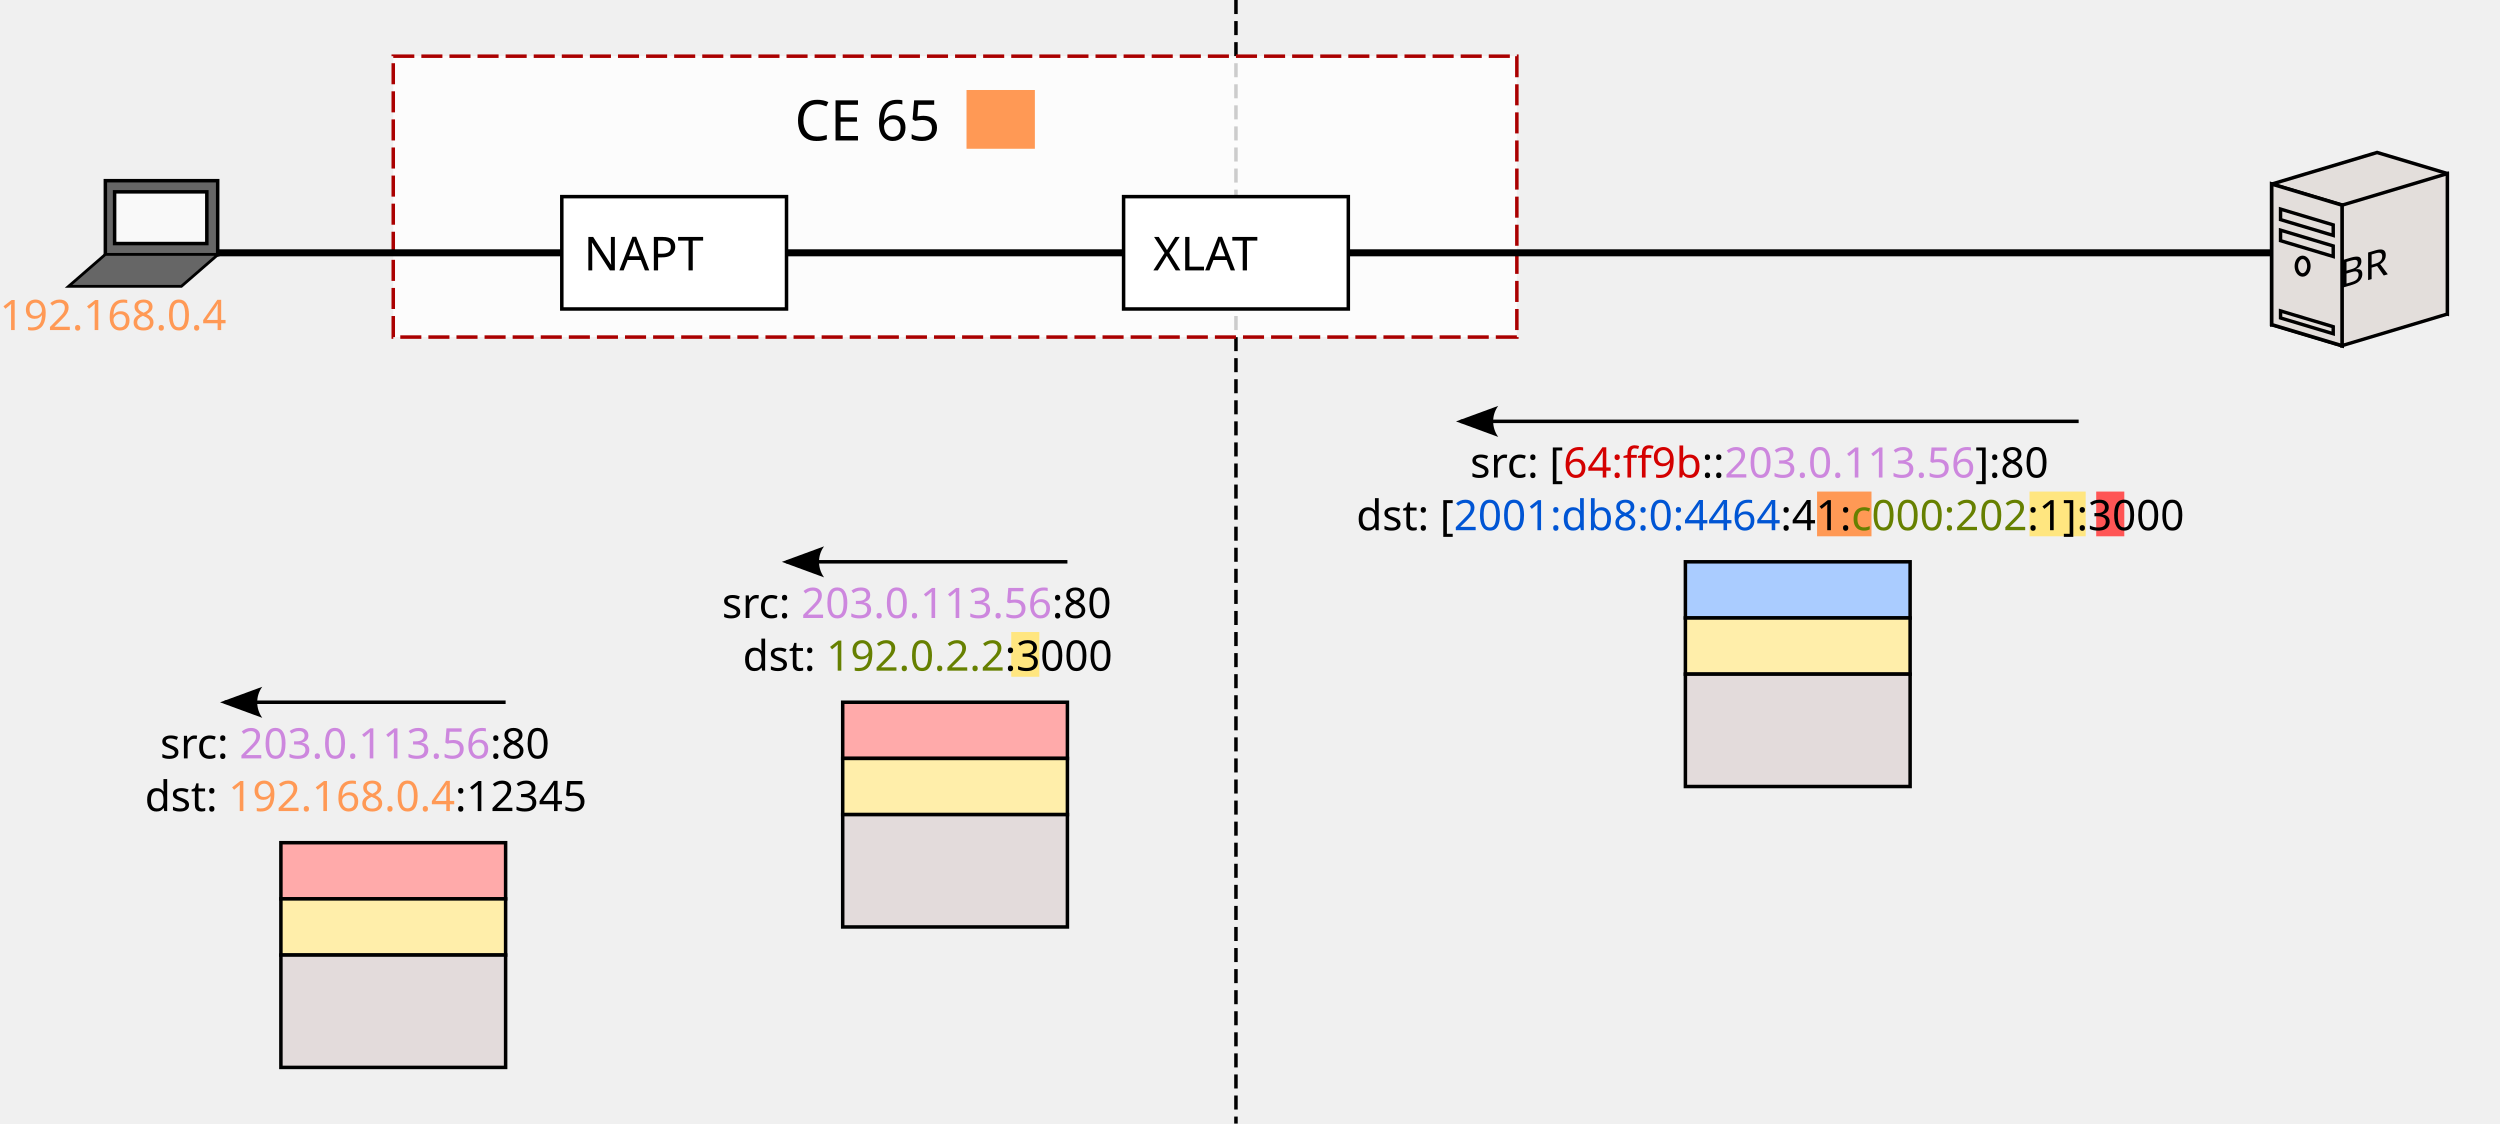
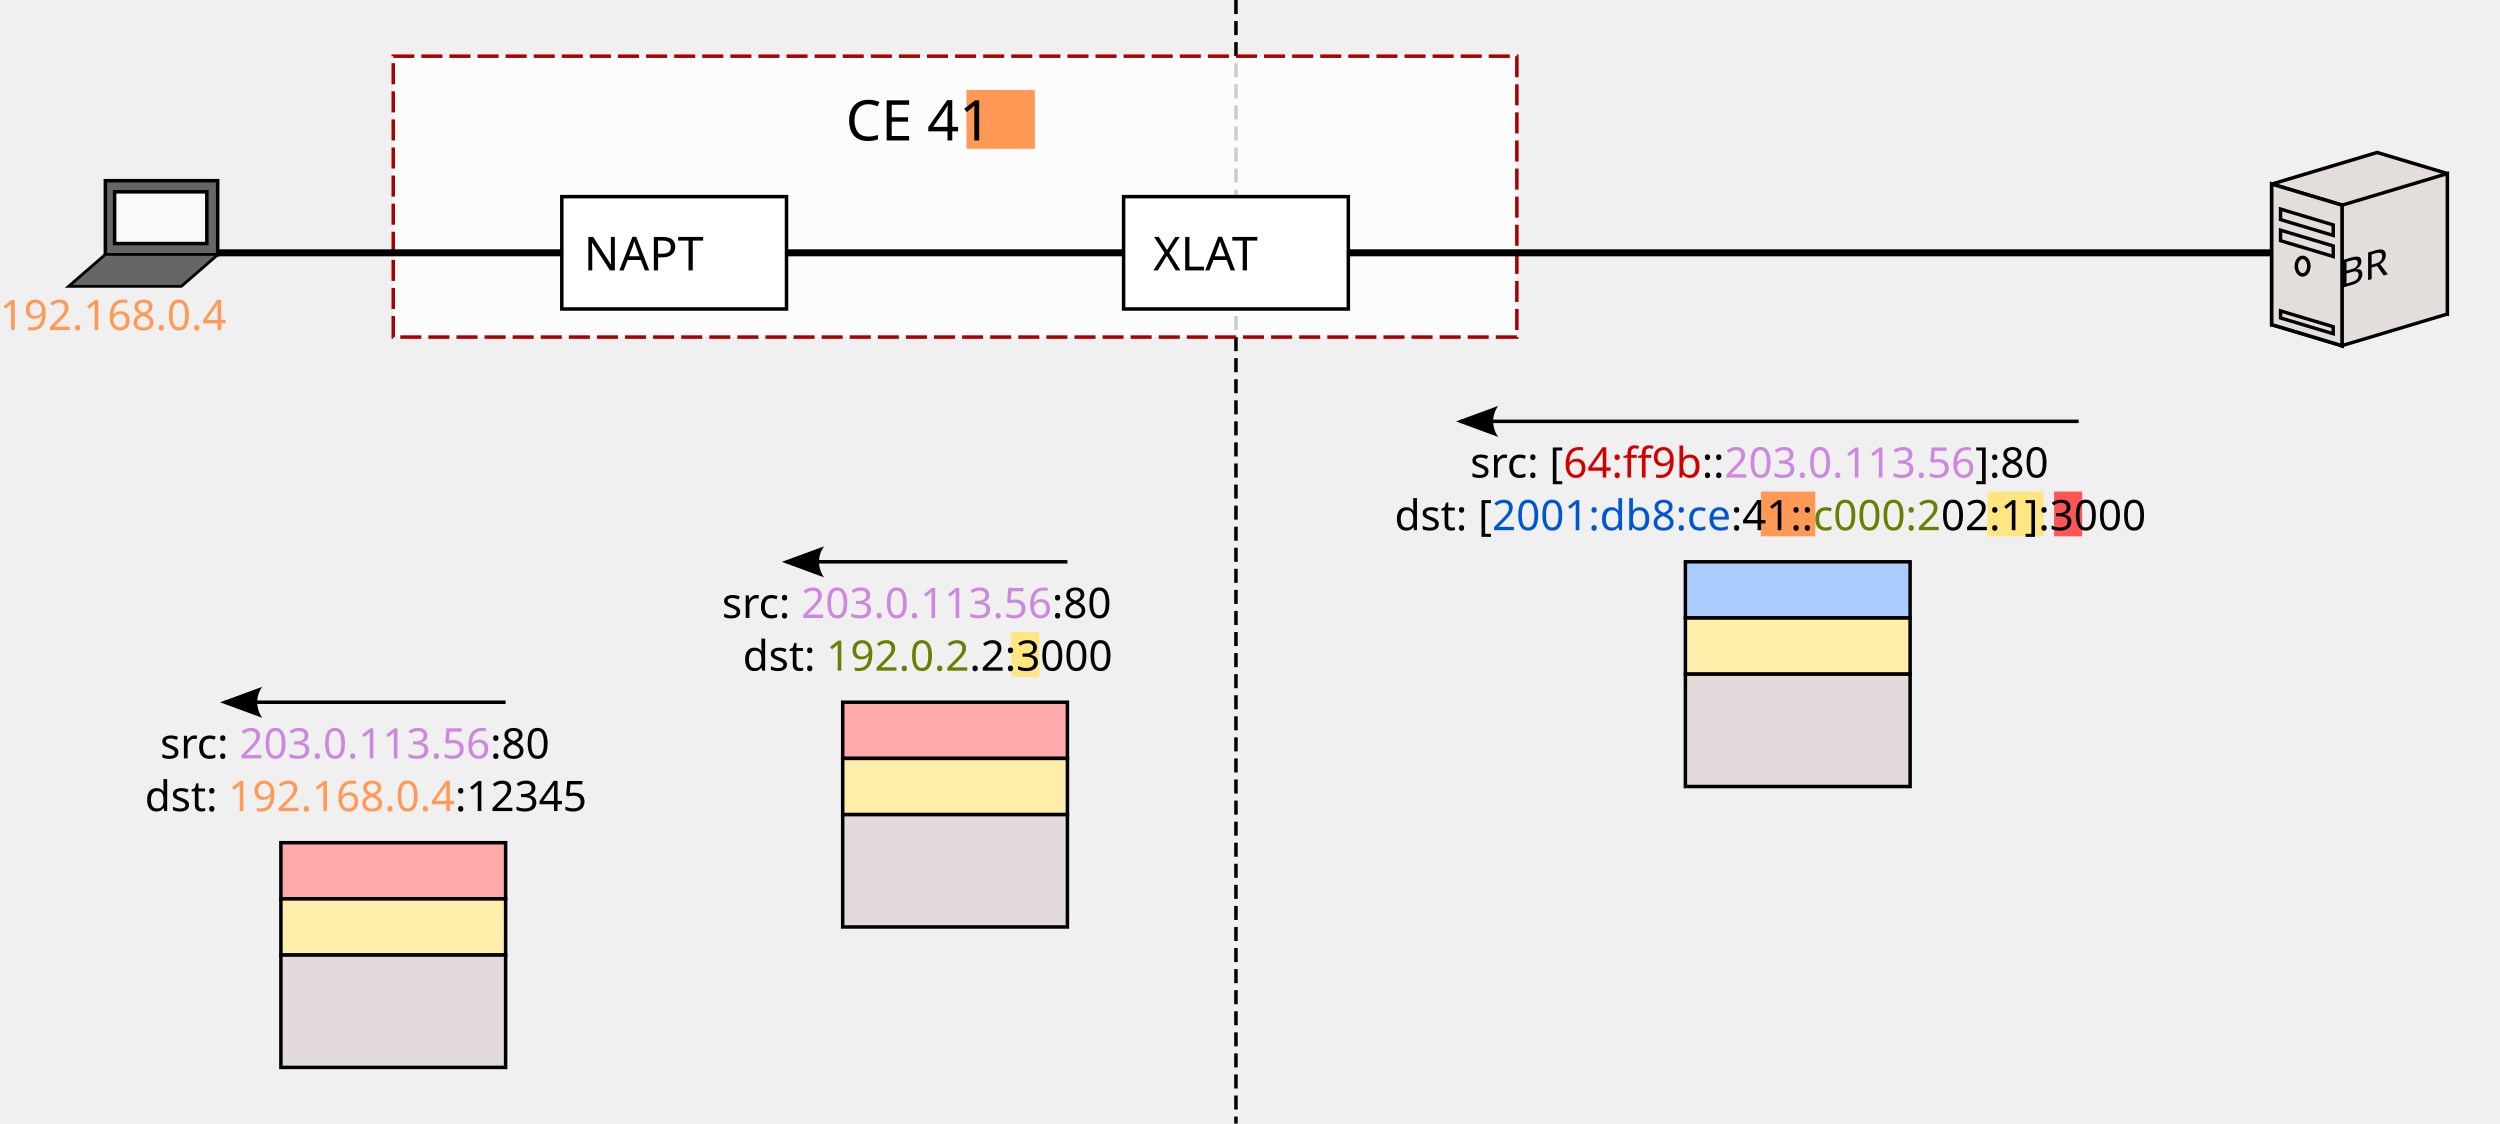
<svg xmlns="http://www.w3.org/2000/svg" xmlns:xlink="http://www.w3.org/1999/xlink" width="712" height="320" id="svg2" version="1.1">
  <defs id="defs4">
    <marker orient="auto" refY="0" refX="0" id="Arrow2Lend" style="overflow:visible">
      <path id="path4784" style="fill-rule:evenodd;stroke-width:0.625;stroke-linejoin:round" d="M 8.719,4.034 -2.207,0.016 8.719,-4.002 c -1.745,2.372 -1.735,5.617 -6e-7,8.035 z" transform="matrix(-1.1,0,0,-1.1,-1.1,0)" />
    </marker>
  </defs>
  <g id="layer1" transform="translate(0,-860.3622)" style="display:inline">
    <path style="fill:none;stroke:#000000;stroke-width:1;stroke-linecap:butt;stroke-linejoin:miter;stroke-miterlimit:4;stroke-dasharray:4, 2;stroke-dashoffset:0;stroke-opacity:1" d="M 352,860.362 V 1180.362" id="path3076" />
    <rect style="fill:#ffffff;fill-opacity:0.8;stroke:#aa0000;stroke-width:1;stroke-miterlimit:4;stroke-dasharray:6, 2;stroke-dashoffset:0" id="rect1047" width="320" height="80" x="112" y="876.362" />
    <path style="fill:none;stroke:#000000;stroke-width:2;stroke-linecap:butt;stroke-linejoin:miter;stroke-miterlimit:4;stroke-dasharray:none;stroke-opacity:1" d="M 48,932.362 H 672" id="path3823" />
    <g id="g3141" style="display:inline" transform="matrix(0.7270794,0,0,0.7270794,10.00957,120.8574)">
      <rect style="fill:#666666;stroke:#000000;stroke-width:1.375;stroke-miterlimit:4;stroke-dasharray:none" id="rect3143" width="44" height="29" x="27.5" y="163.5" transform="translate(0,924.3622)" />
      <rect style="fill:#666666;stroke:#000000;stroke-width:1.699;stroke-miterlimit:4;stroke-dasharray:none" id="rect3145" width="44.176" height="19.089" x="1313.716" y="1703.361" transform="matrix(1,0,-0.7551013,0.6556081,0,0)" />
      <rect transform="translate(0,924.3622)" style="fill:#f9f9f9;stroke:#000000;stroke-width:1.375;stroke-miterlimit:4;stroke-dasharray:none" id="rect3147" width="36.125" height="20.25" x="31.125" y="167.875" />
    </g>
    <flowRoot xml:space="preserve" id="flowRoot3068" style="font-style:normal;font-weight:normal;line-height:0.01%;font-family:sans-serif;letter-spacing:0px;word-spacing:0px;fill:#000000;fill-opacity:1;stroke:none" transform="translate(0,796.3622)">
      <flowRegion id="flowRegion3070" style="font-family:sans-serif">
        <rect id="rect3072" width="198.741" height="116.942" x="13.33" y="-59.077" />
      </flowRegion>
      <flowPara id="flowPara3074" style="font-size:12px;line-height:1.25;font-family:sans-serif"> </flowPara>
    </flowRoot>
    <rect style="fill:#ffffff;fill-opacity:1;stroke:#000000;stroke-width:1;stroke-miterlimit:4;stroke-dasharray:none" id="rect983" width="64" height="32" x="160" y="916.362" />
    <text xml:space="preserve" style="font-size:13.333px;line-height:1.25;font-family:sans-serif;text-align:center;text-anchor:middle" x="192" y="937.362" id="text991">
      <tspan id="tspan989" x="192" y="937.362">NAPT</tspan>
    </text>
    <rect style="fill:#ffffff;fill-opacity:1;stroke:#000000;stroke-width:1;stroke-miterlimit:4;stroke-dasharray:none" id="rect993" width="64" height="32" x="320" y="916.362" />
    <text xml:space="preserve" style="font-size:13.333px;line-height:1.25;font-family:sans-serif;text-align:center;text-anchor:middle" x="352" y="937.362" id="text997">
      <tspan id="tspan995" x="352" y="937.362">XLAT</tspan>
    </text>
    <path id="rect969" style="display:inline;fill:#ff9955;stroke:none;stroke-dasharray:4, 2" transform="translate(0,860.3622)" d="m 275.266,25.631 h 19.468 v 16.738 h -19.468 z" />
    <text xml:space="preserve" style="font-size:16px;line-height:1.25;font-family:sans-serif;text-align:center;text-anchor:middle" x="272" y="900.362" id="text1051">
-       <tspan id="tspan1049" x="272" y="900.362">CE 65<tspan style="font-size:65%;baseline-shift:sub" id="tspan888" />
-       </tspan>
+       <tspan id="tspan1049" x="272" y="900.362">CE 41</tspan>
    </text>
    <text xml:space="preserve" style="font-style:normal;font-weight:normal;line-height:0%;font-family:sans-serif;text-align:center;letter-spacing:0px;word-spacing:0px;text-anchor:middle;display:inline;fill:#ff9955;fill-opacity:1;stroke:none" x="40" y="954.362" id="text4233-3">
      <tspan x="40" y="954.362" id="tspan3075-7" style="font-size:12px;line-height:1.25;font-family:sans-serif;fill:#ff9955;fill-opacity:1">192.168.0.4</tspan>
    </text>
    <g id="g942" transform="translate(342.4277,-14.98989)" style="display:inline">
      <path style="display:inline;fill:#e3dedb;stroke:#000000;stroke-width:1;stroke-miterlimit:4;stroke-dasharray:none;stroke-dashoffset:0;stroke-opacity:1" d="m 334.572,918.777 -30,9 v 40 l 30,-9 20,6 v -40 z" id="path3046" />
      <rect style="display:inline;fill:#ffe680;stroke:#000000;stroke-width:1.17;stroke-miterlimit:4;stroke-dasharray:none;stroke-dashoffset:0;stroke-opacity:1" id="rect3048" width="20.881" height="40" x="317.983" y="836.418" transform="matrix(0.9578263,0.2873479,0,1,0,0)" />
      <rect transform="matrix(0.9578263,-0.2873479,0,1,0,0)" y="1031.162" x="338.863" height="40" width="31.321" id="rect3050" style="display:inline;fill:#e3dedb;stroke:#000000;stroke-width:1.022;stroke-miterlimit:4;stroke-dasharray:none;stroke-dashoffset:0;stroke-opacity:1" />
      <rect transform="matrix(0.9578263,0.2873479,0,1,0,0)" y="836.418" x="317.983" height="40" width="20.881" id="rect3052" style="display:inline;fill:#e3dedb;stroke:#000000;stroke-width:1.022;stroke-miterlimit:4;stroke-dasharray:none;stroke-dashoffset:0;stroke-opacity:1" />
      <rect style="display:inline;fill:none;stroke:#000000;stroke-width:1.022;stroke-miterlimit:4;stroke-dasharray:none;stroke-dashoffset:0;stroke-opacity:1" id="rect3054" width="15.66" height="3" x="320.593" y="842.78" transform="matrix(0.9578263,0.2873479,0,1,0,0)" />
      <rect transform="matrix(0.9578263,0.2873479,0,1,0,0)" y="848.78" x="320.593" height="3" width="15.66" id="rect3056" style="display:inline;fill:none;stroke:#000000;stroke-width:1.022;stroke-miterlimit:4;stroke-dasharray:none;stroke-dashoffset:0;stroke-opacity:1" />
      <rect style="display:inline;fill:none;stroke:#000000;stroke-width:1.022;stroke-miterlimit:4;stroke-dasharray:none;stroke-dashoffset:0;stroke-opacity:1" id="rect3058" width="15.66" height="2" x="320.593" y="871.78" transform="matrix(0.9578263,0.2873479,0,1,0,0)" />
      <ellipse style="fill:none;stroke:#000000;stroke-width:1;stroke-miterlimit:4;stroke-dasharray:none;stroke-dashoffset:0;stroke-opacity:1" id="path3060" cx="313.355" cy="951.152" rx="1.783" ry="2.5" />
    </g>
    <text id="text3039-9" y="1139.618" x="681.024" style="font-style:normal;font-weight:normal;line-height:0%;font-family:sans-serif;text-align:center;letter-spacing:0px;word-spacing:0px;text-anchor:middle;display:inline;fill:#000000;fill-opacity:1;stroke:none" xml:space="preserve" transform="skewY(-16.47662)">
      <tspan y="1139.618" x="681.024" id="tspan3041-0" style="font-size:11px;line-height:1.25;font-family:sans-serif;text-align:center;text-anchor:middle">BR</tspan>
    </text>
  </g>
  <g id="layer2" style="display:inline">
    <path style="display:inline;fill:none;stroke:#000000;stroke-width:1;stroke-linecap:butt;stroke-linejoin:miter;stroke-miterlimit:4;stroke-dasharray:none;stroke-opacity:1;marker-end:url(#Arrow2Lend)" d="M 144,200 H 64" id="path4243" />
    <text xml:space="preserve" style="font-style:normal;font-weight:normal;line-height:0%;font-family:sans-serif;text-align:center;letter-spacing:0px;word-spacing:0px;text-anchor:middle;display:inline;fill:#000000;fill-opacity:1;stroke:none" x="112" y="216" id="text4233">
      <tspan x="112" y="216" id="tspan4241" style="font-size:12px;line-height:1.25;font-family:sans-serif">src: <tspan style="fill:#cd87de;fill-opacity:1" id="tspan939">203.0.113.56</tspan>:80</tspan>
      <tspan x="112" y="231" id="tspan3075" style="font-size:12px;line-height:1.25;font-family:sans-serif">dst: <tspan style="fill:#ff9955;fill-opacity:1" id="tspan937">192.168.0.4</tspan>:12345</tspan>
    </text>
    <g id="g1187" transform="translate(-92,-540.3622)" style="display:inline">
      <rect style="fill:#ffaaaa;fill-opacity:1;stroke:#000000;stroke-width:1;stroke-linecap:square;stroke-miterlimit:4;stroke-dasharray:none" id="rect894" width="64" height="16" x="172" y="780.362" />
      <rect style="fill:#ffeeaa;fill-opacity:1;stroke:#000000;stroke-width:1;stroke-linecap:square;stroke-miterlimit:4;stroke-dasharray:none" id="rect896" width="64" height="16" x="172" y="796.362" />
      <rect style="fill:#e3dbdb;fill-opacity:1;stroke:#000000;stroke-width:1;stroke-linecap:square;stroke-miterlimit:4;stroke-dasharray:none" id="rect898" width="64" height="32" x="172" y="812.362" />
    </g>
  </g>
  <g id="layer3" style="display:inline">
    <path id="path932" style="display:inline;fill:#ffe680;fill-opacity:1;stroke:none;stroke-dasharray:4, 2" d="m 288,180 h 8 v 12.738 h -8 z" />
    <text xml:space="preserve" style="font-style:normal;font-weight:normal;line-height:0%;font-family:sans-serif;text-align:center;letter-spacing:0px;word-spacing:0px;text-anchor:middle;display:inline;fill:#000000;fill-opacity:1;stroke:none" x="272" y="176" id="text975">
      <tspan x="272" y="176" id="tspan971" style="font-size:12px;line-height:1.25;font-family:sans-serif">src: <tspan style="fill:#cd87de;fill-opacity:1" id="tspan941">203.0.113.56</tspan>:80</tspan>
-       <tspan x="272" y="191" id="tspan973" style="font-size:12px;line-height:1.25;font-family:sans-serif">dst: <tspan style="fill:#668000;fill-opacity:1" id="tspan943">192.0.2.2</tspan>:3000</tspan>
+       <tspan x="272" y="191" id="tspan973" style="font-size:12px;line-height:1.25;font-family:sans-serif">dst: <tspan style="fill:#668000;fill-opacity:1" id="tspan943">192.0.2</tspan>.2:3000</tspan>
    </text>
    <use x="0" y="0" xlink:href="#path4243" id="use1698" transform="translate(160,-40)" width="100%" height="100%" style="display:inline" />
    <use x="0" y="0" xlink:href="#g1187" id="use1255" transform="translate(160,-40)" width="100%" height="100%" style="display:inline" />
  </g>
  <g id="layer4" style="display:inline">
-     <path id="rect1041" style="display:inline;fill:#ff9955;stroke:none;stroke-dasharray:4, 2" d="M 517.5,140 H 533 v 12.738 h -15.5 z" />
-     <path id="path929" style="display:inline;fill:#ff5555;stroke:none;stroke-dasharray:4, 2" d="m 597,140 h 8 v 12.738 h -8 z" />
-     <path id="path930" style="display:inline;fill:#ffe680;fill-opacity:1;stroke:none;stroke-dasharray:4, 2" d="m 578,140 h 16 v 12.738 h -16 z" />
+     <path id="rect1041" style="display:inline;fill:#ff9955;stroke:none;stroke-dasharray:4, 2" d="M 501.5,140 H 517 v 12.738 h -15.5 z" />
+     <path id="path929" style="display:inline;fill:#ff5555;stroke:none;stroke-dasharray:4, 2" d="m 585,140 h 8 v 12.738 h -8 z" />
+     <path id="path930" style="display:inline;fill:#ffe680;fill-opacity:1;stroke:none;stroke-dasharray:4, 2" d="m 566,140 h 16 v 12.738 h -16 z" />
    <text xml:space="preserve" style="font-style:normal;font-weight:normal;line-height:0%;font-family:sans-serif;text-align:center;letter-spacing:0px;word-spacing:0px;text-anchor:middle;display:inline;fill:#000000;fill-opacity:1;stroke:none" x="512" y="136" id="text985">
      <tspan x="512" y="136" id="tspan981" style="font-size:12px;line-height:1.25;font-family:sans-serif">src: [<tspan style="fill:#d40000" id="tspan949">64:ff9b</tspan>::<tspan style="fill:#cd87de;fill-opacity:1" id="tspan951">203.0.113.56</tspan>]:80</tspan>
-       <tspan x="512" y="151" id="tspan983" style="font-size:12px;line-height:1.25;font-family:sans-serif">dst: [<tspan style="fill:#0055d4;fill-opacity:1" id="tspan947">2001:db8:0:4464</tspan>:41:<tspan style="fill:#668000;fill-opacity:1" id="tspan945">c000:202</tspan>:1]:3000</tspan>
+       <tspan x="512" y="151" id="tspan983" style="font-size:12px;line-height:1.25;font-family:sans-serif">dst: [<tspan style="fill:#0055d4;fill-opacity:1" id="tspan947">2001:db8:ce</tspan>:41::<tspan style="fill:#668000;fill-opacity:1" id="tspan945">c000:2</tspan>02:1]:3000</tspan>
    </text>
    <path style="display:inline;fill:none;stroke:#000000;stroke-width:1;stroke-linecap:butt;stroke-linejoin:miter;stroke-miterlimit:4;stroke-dasharray:none;stroke-opacity:1;marker-end:url(#Arrow2Lend)" d="M 592,120 H 416" id="use1700" />
    <g id="g1192" transform="translate(80,-668.3622)" style="display:inline">
      <rect style="fill:#aaccff;fill-opacity:1;stroke:#000000;stroke-width:1;stroke-linecap:square;stroke-miterlimit:4;stroke-dasharray:none" id="rect1078" width="64" height="16" x="400" y="828.362" />
      <rect style="fill:#ffeeaa;fill-opacity:1;stroke:#000000;stroke-width:1;stroke-linecap:square;stroke-miterlimit:4;stroke-dasharray:none" id="rect1080" width="64" height="16" x="400" y="844.362" />
      <rect style="fill:#e3dbdb;fill-opacity:1;stroke:#000000;stroke-width:1;stroke-linecap:square;stroke-miterlimit:4;stroke-dasharray:none" id="rect1082" width="64" height="32" x="400" y="860.362" />
    </g>
  </g>
</svg>
